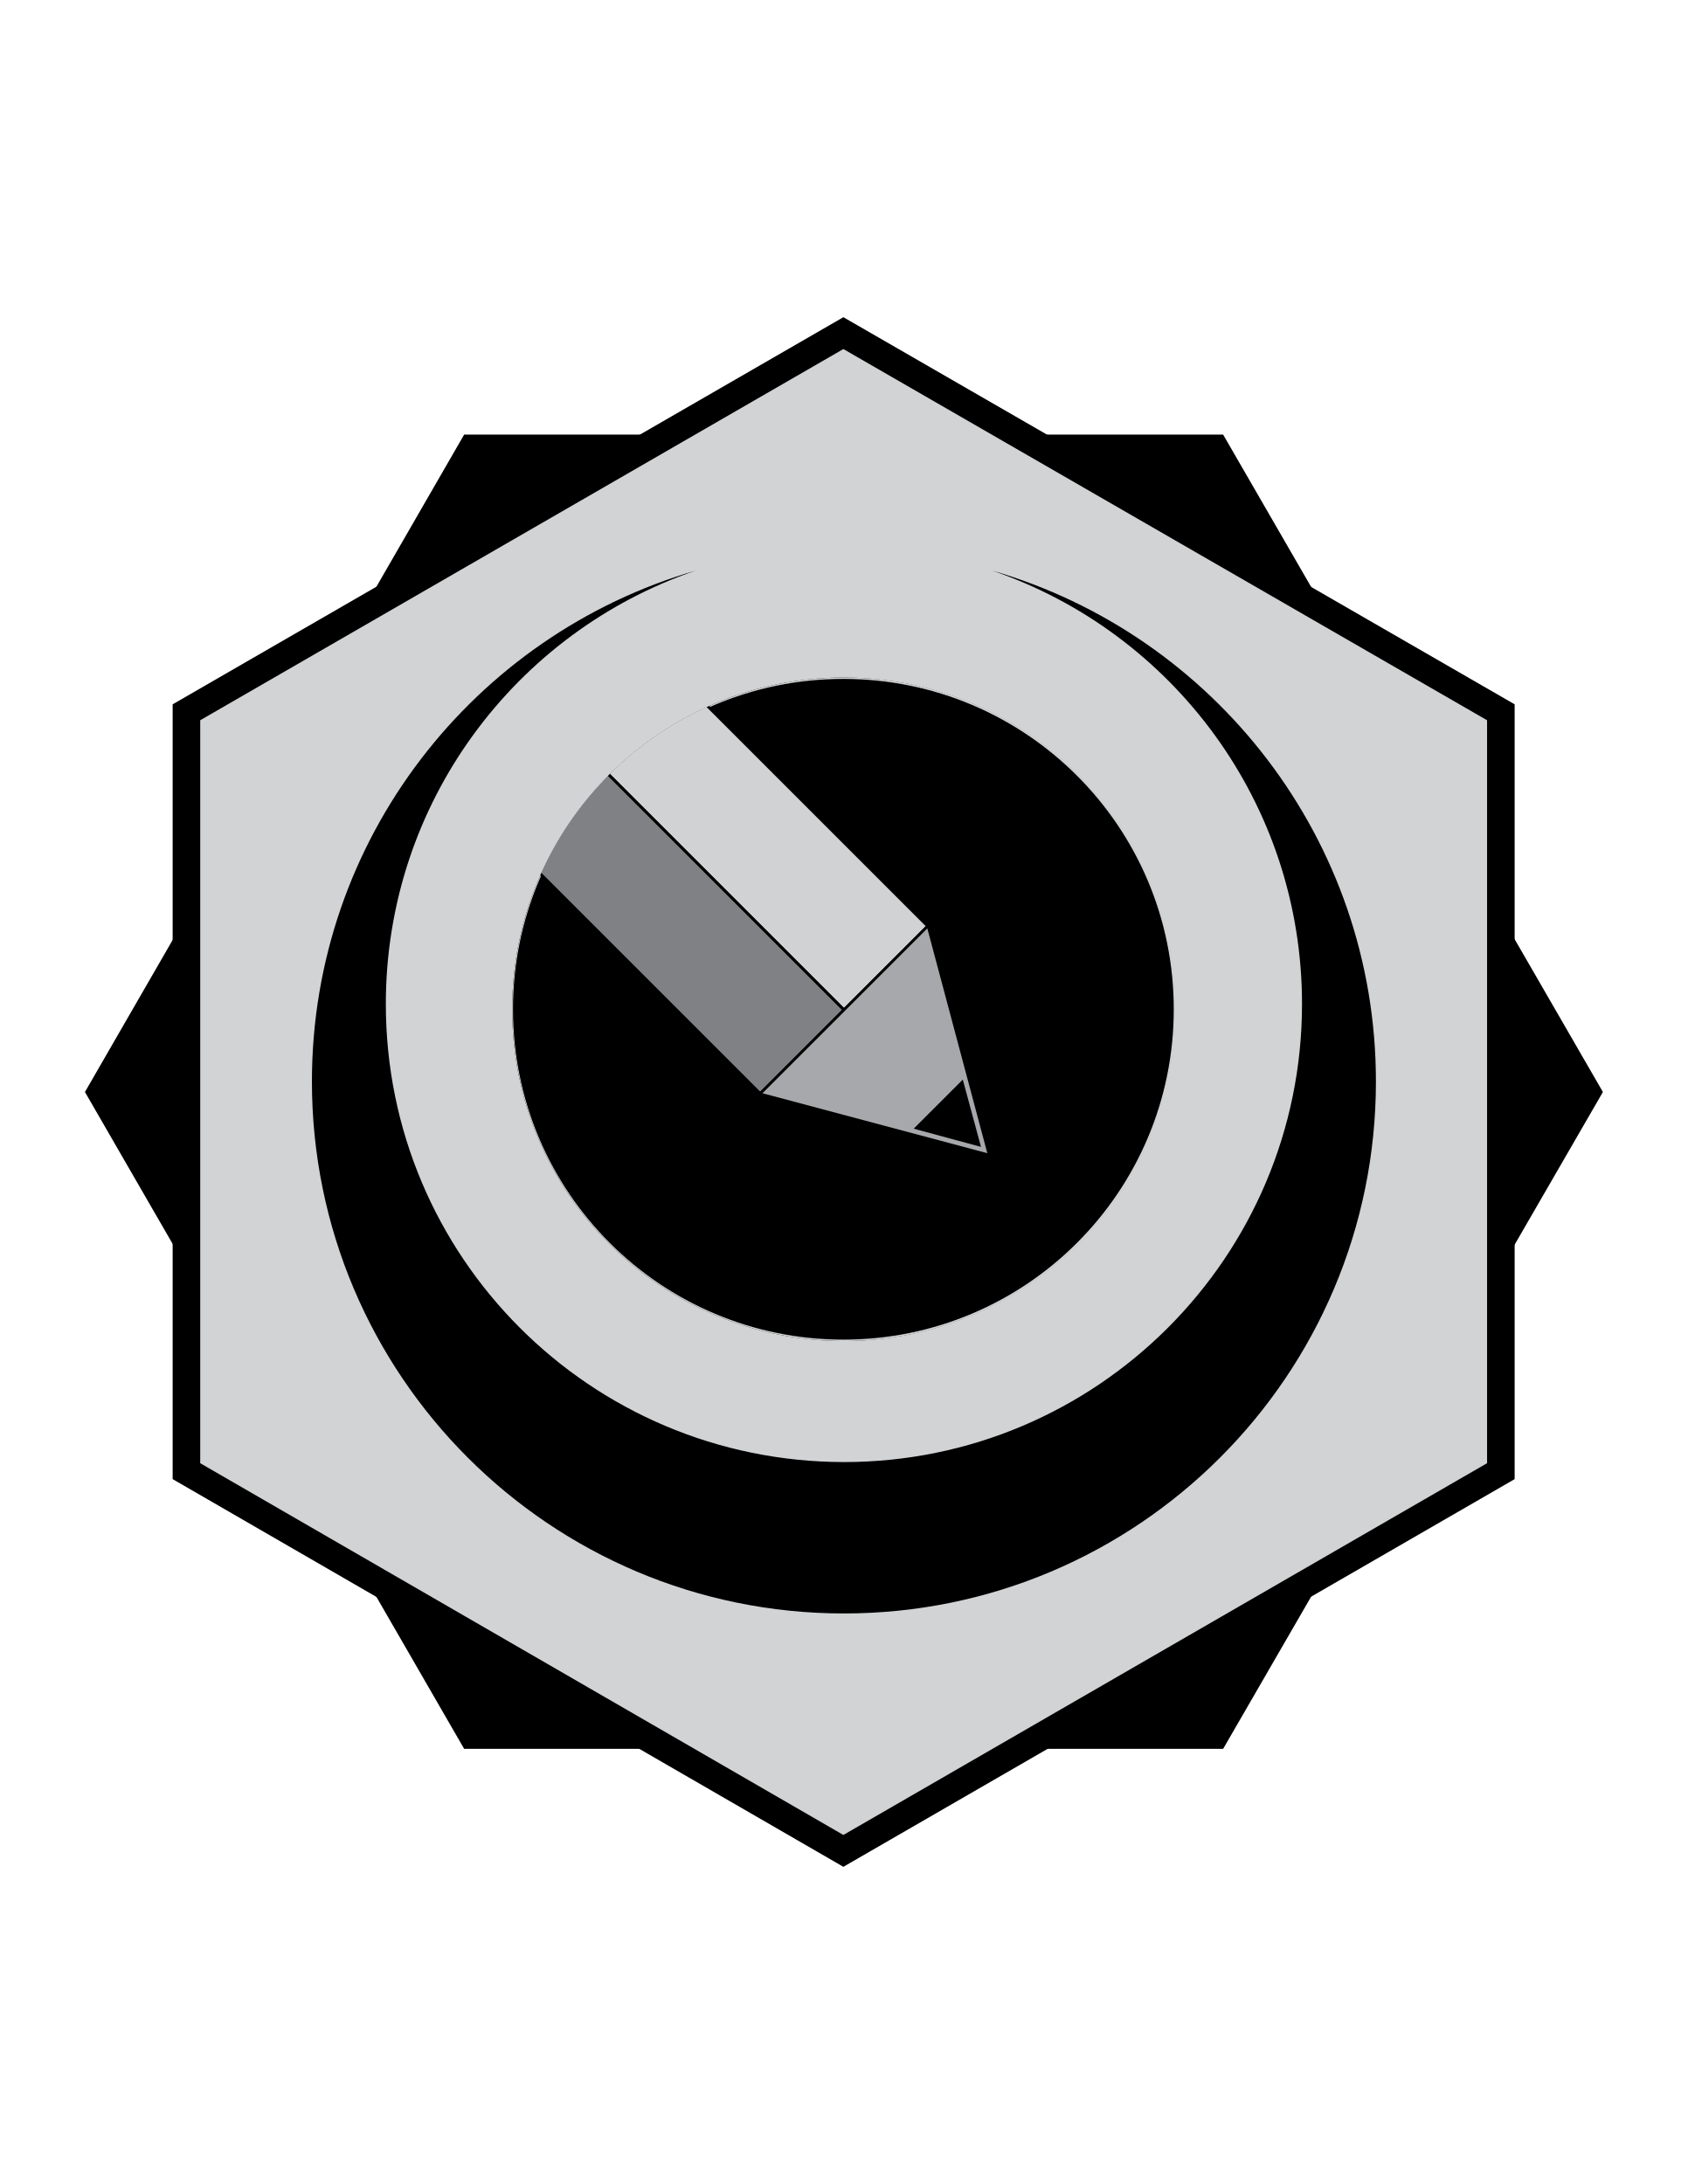
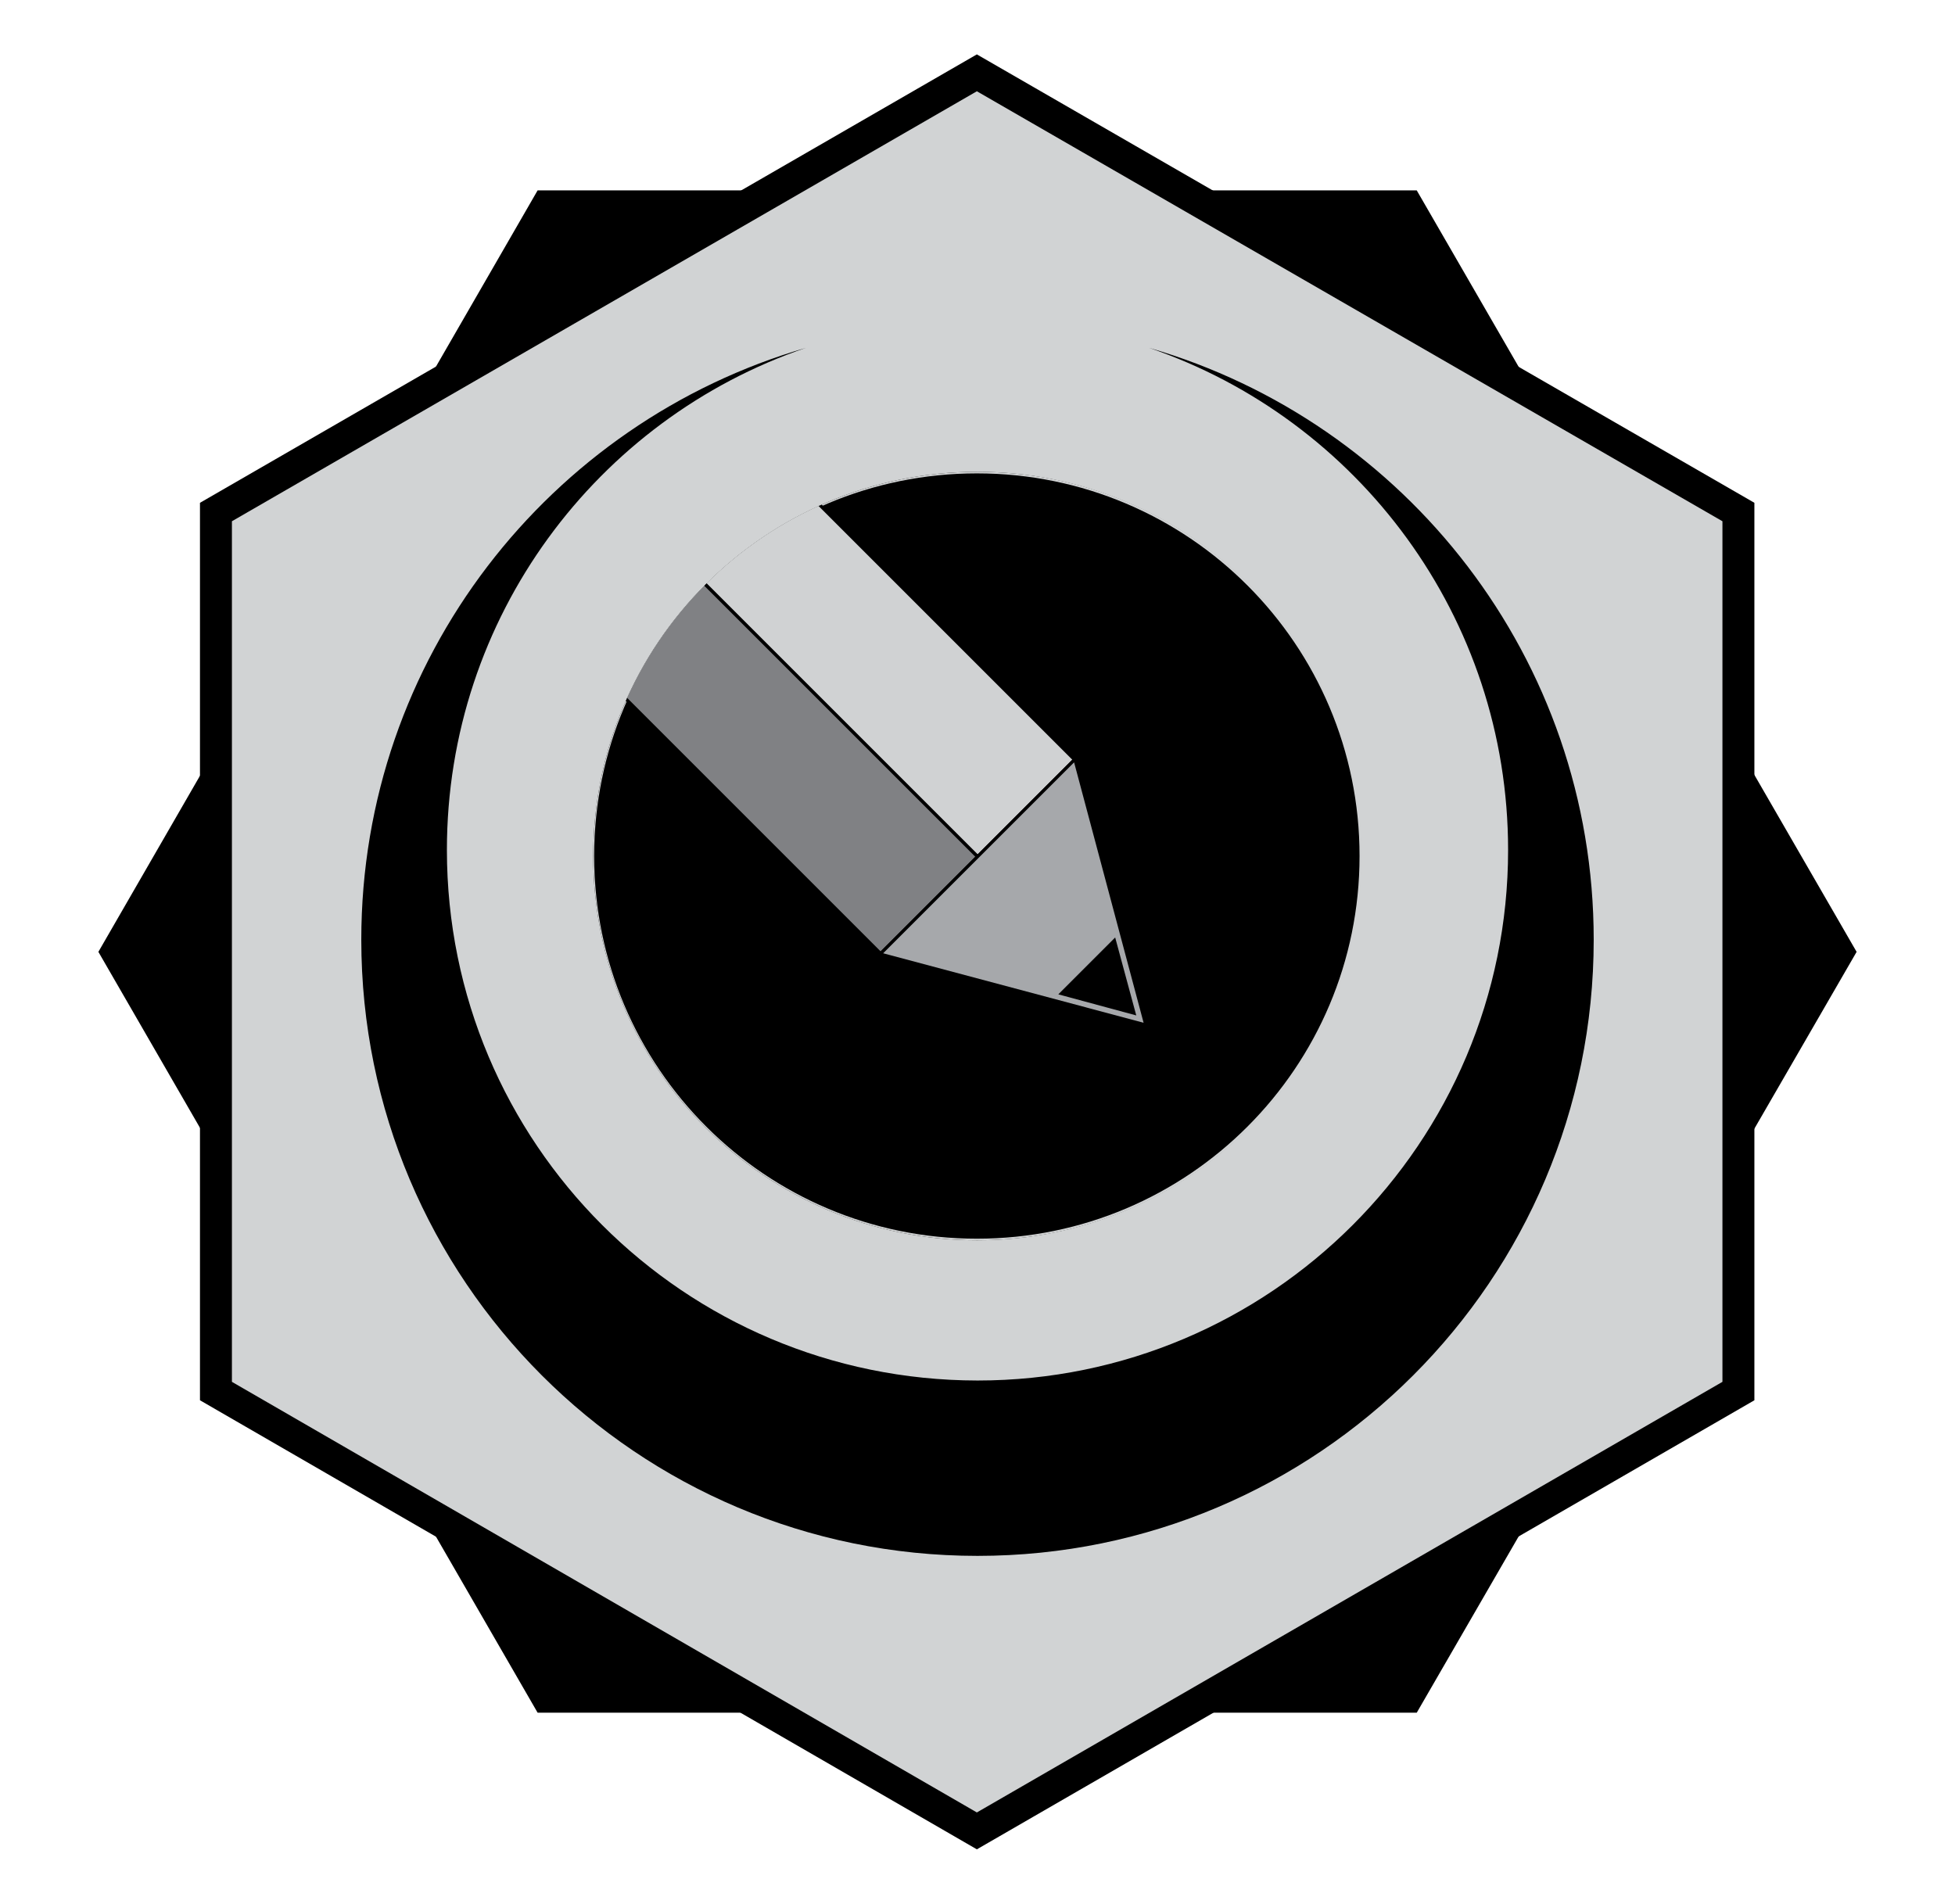
- <svg xmlns="http://www.w3.org/2000/svg" xmlns:xlink="http://www.w3.org/1999/xlink" version="1.1" id="Layer_1" x="0px" y="0px" viewBox="0 0 612 792" style="enable-background:new 0 0 612 792;" xml:space="preserve">
+ <svg xmlns="http://www.w3.org/2000/svg" xmlns:xlink="http://www.w3.org/1999/xlink" version="1.1" id="Layer_1" x="0px" y="0px" viewBox="0 92 612 596" style="enable-background:new 0 92 612 596;" xml:space="preserve">
  <style type="text/css">
	.st0{fill:#D1D3D4;stroke:#000000;stroke-width:10;stroke-miterlimit:10;}
	.st1{clip-path:url(#SVGID_2_);stroke:#D0D2D3;stroke-miterlimit:10;}
- 	.st2{clip-path:url(#SVGID_2_);}
+ 	.st2{clip-path:url(#SVGID_4_);}
	.st3{fill:#D0D2D3;stroke:#000000;stroke-miterlimit:10;}
	.st4{fill:#808184;stroke:#000000;stroke-miterlimit:10;}
	.st5{fill:#A6A8AB;stroke:#000000;stroke-miterlimit:10;}
	.st6{fill:#A6A8AB;}
</style>
-   <polygon points="168.3,634.2 30.8,396 168.3,157.6 443.5,157.6 581.2,396 443.5,634.2 " />
-   <polygon class="st0" points="67.6,258.3 305.8,120.8 544.2,258.3 544.2,533.5 305.8,671.2 67.6,533.5 " />
-   <path d="M359.7,206.9c65.4,22.3,112.4,84.3,112.4,157.2c0,91.7-74.4,166.1-166.1,166.1c-91.9-0.1-166.1-74.4-166.1-166.1  c0-72.9,47-134.9,112.4-157.2c-80.3,23.3-139.2,97.4-139.2,185.3c0,106.5,86.4,192.9,192.9,192.9s192.9-86.4,192.9-192.9  C498.9,304.3,440,230.1,359.7,206.9z" />
  <g>
+     <polygon points="168.3,628.2 30.8,390 168.3,151.6 443.5,151.6 581.2,390 443.5,628.2  " />
+     <polygon class="st0" points="67.6,252.3 305.8,114.8 544.2,252.3 544.2,527.5 305.8,665.2 67.6,527.5  " />
+     <path d="M359.7,200.9c65.4,22.3,112.4,84.3,112.4,157.2c0,91.7-74.4,166.1-166.1,166.1c-91.9-0.1-166.1-74.4-166.1-166.1   c0-72.9,47-134.9,112.4-157.2c-80.3,23.3-139.2,97.4-139.2,185.3c0,106.5,86.4,192.9,192.9,192.9s192.9-86.4,192.9-192.9   C498.9,298.3,440,224.1,359.7,200.9z" />
    <g>
-       <defs>
-         <circle id="SVGID_1_" cx="306" cy="366" r="120.3" />
-       </defs>
-       <clipPath id="SVGID_2_">
-         <use xlink:href="#SVGID_1_" style="overflow:visible;" />
-       </clipPath>
-       <circle class="st1" cx="305.8" cy="366" r="120.3" />
-       <g class="st2">
+       <g>
        <g>
-           <rect x="247.6" y="225.2" transform="matrix(0.7071 -0.7071 0.7071 0.7071 -132.5538 277.7701)" class="st3" width="42.9" height="147.5" />
-           <rect x="217.2" y="255.5" transform="matrix(0.7071 -0.7071 0.7071 0.7071 -162.8817 265.2079)" class="st4" width="42.9" height="147.5" />
+           <defs>
+             <circle id="SVGID_1_" cx="306" cy="360" r="120.3" />
+           </defs>
+           <clipPath id="SVGID_2_">
+             <use xlink:href="#SVGID_1_" style="overflow:visible;" />
+           </clipPath>
+           <circle class="st1" cx="305.8" cy="360" r="120.3" />
        </g>
-         <polygon class="st5" points="306,366.2 336.5,335.7 347.6,377.3 358.7,418.9 317.1,407.8 275.5,396.7    " />
        <g>
-           <polygon points="330.4,409.6 349.4,390.6 356.3,416.5     " />
-           <g>
-             <path class="st6" d="M349.1,391.5l3.3,12.2l3.3,12.2l-12.2-3.3l-12.2-3.3l8.9-8.9L349.1,391.5 M349.6,389.6l-10.1,10.1       l-10.1,10.1l13.8,3.7l13.8,3.7l-3.7-13.8L349.6,389.6L349.6,389.6z" />
+           <defs>
+             <circle id="SVGID_3_" cx="306" cy="360" r="120.3" />
+           </defs>
+           <clipPath id="SVGID_4_">
+             <use xlink:href="#SVGID_3_" style="overflow:visible;" />
+           </clipPath>
+           <g class="st2">
+             <g>
+               <rect x="247.6" y="219.2" transform="matrix(-0.7071 0.7071 -0.7071 -0.7071 666.4669 309.7651)" class="st3" width="42.9" height="147.5" />
+               <rect x="217.2" y="249.5" transform="matrix(-0.7071 0.7071 -0.7071 -0.7071 636.0401 383.0859)" class="st4" width="42.9" height="147.5" />
+             </g>
+             <polygon class="st5" points="306,360.2 336.5,329.7 347.6,371.3 358.7,412.9 317.1,401.8 275.5,390.7      " />
+             <g>
+               <polygon points="330.4,403.6 349.4,384.6 356.3,410.5       " />
+               <g>
+                 <path class="st6" d="M349.1,385.5l3.3,12.2l3.3,12.2l-12.2-3.3l-12.2-3.3l8.9-8.9L349.1,385.5 M349.6,383.6l-10.1,10.1         l-10.1,10.1l13.8,3.7l13.8,3.7l-3.7-13.8L349.6,383.6L349.6,383.6z" />
+               </g>
+             </g>
          </g>
        </g>
      </g>
    </g>
  </g>
</svg>
